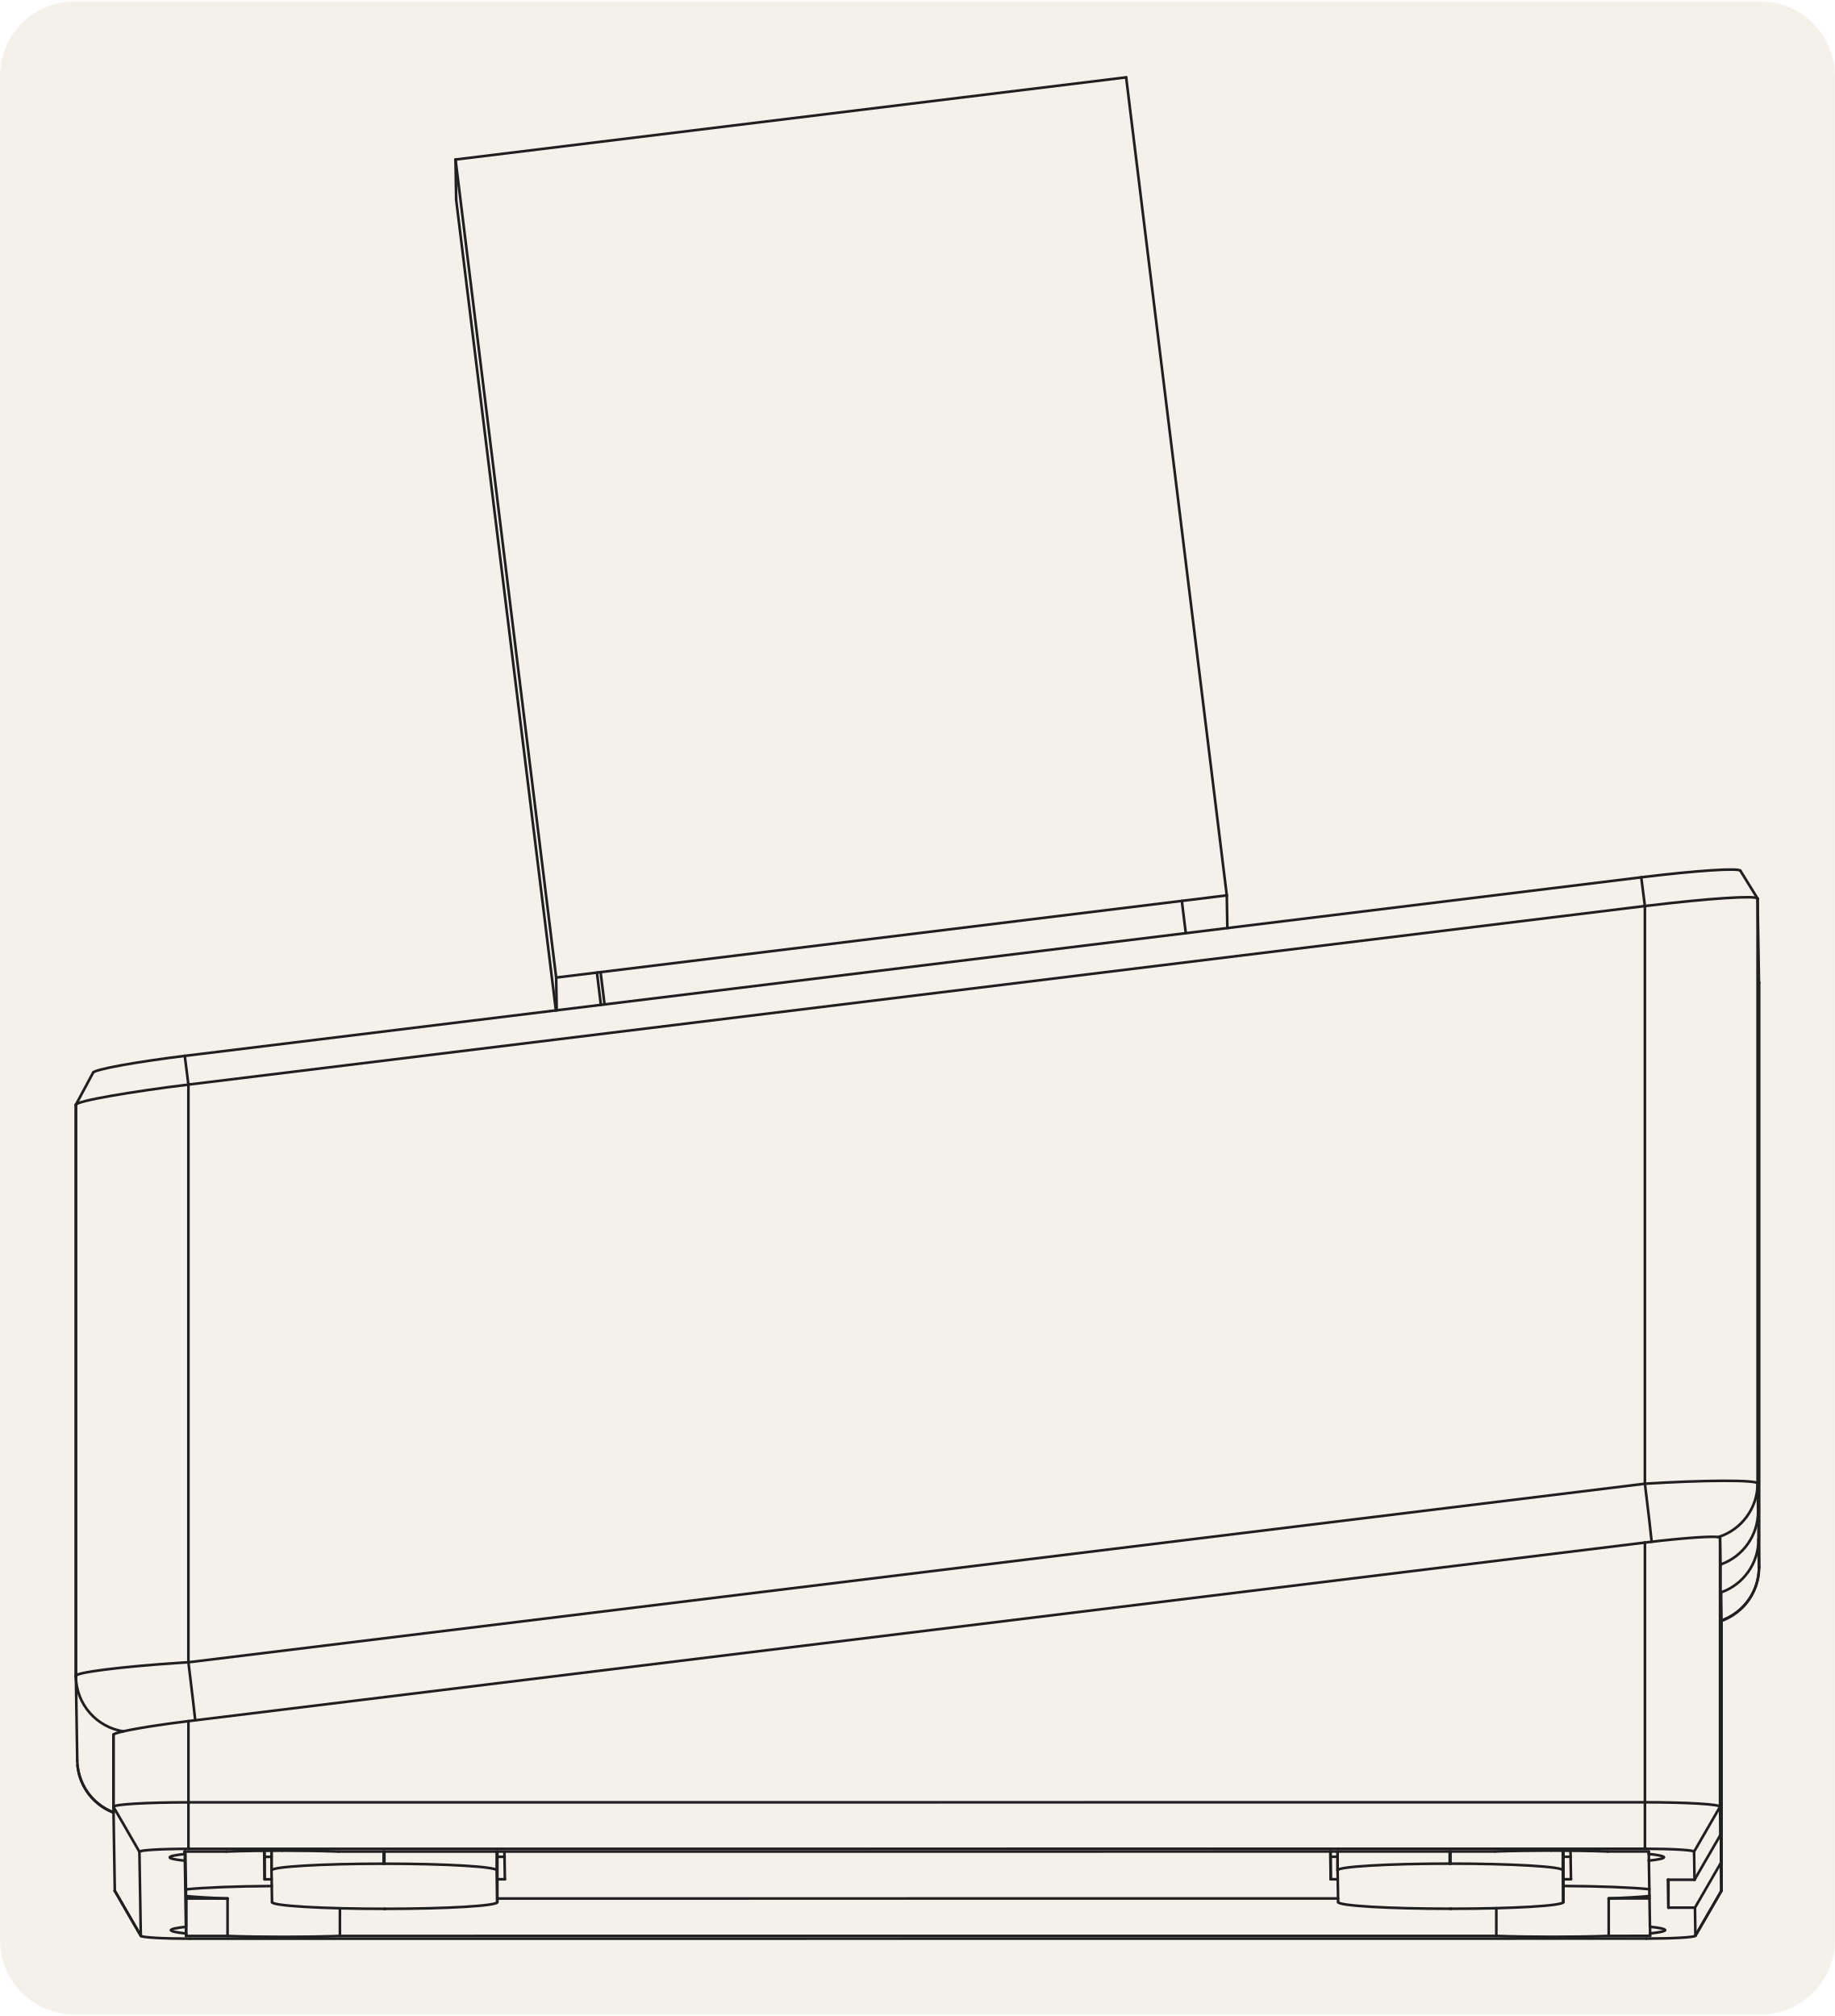
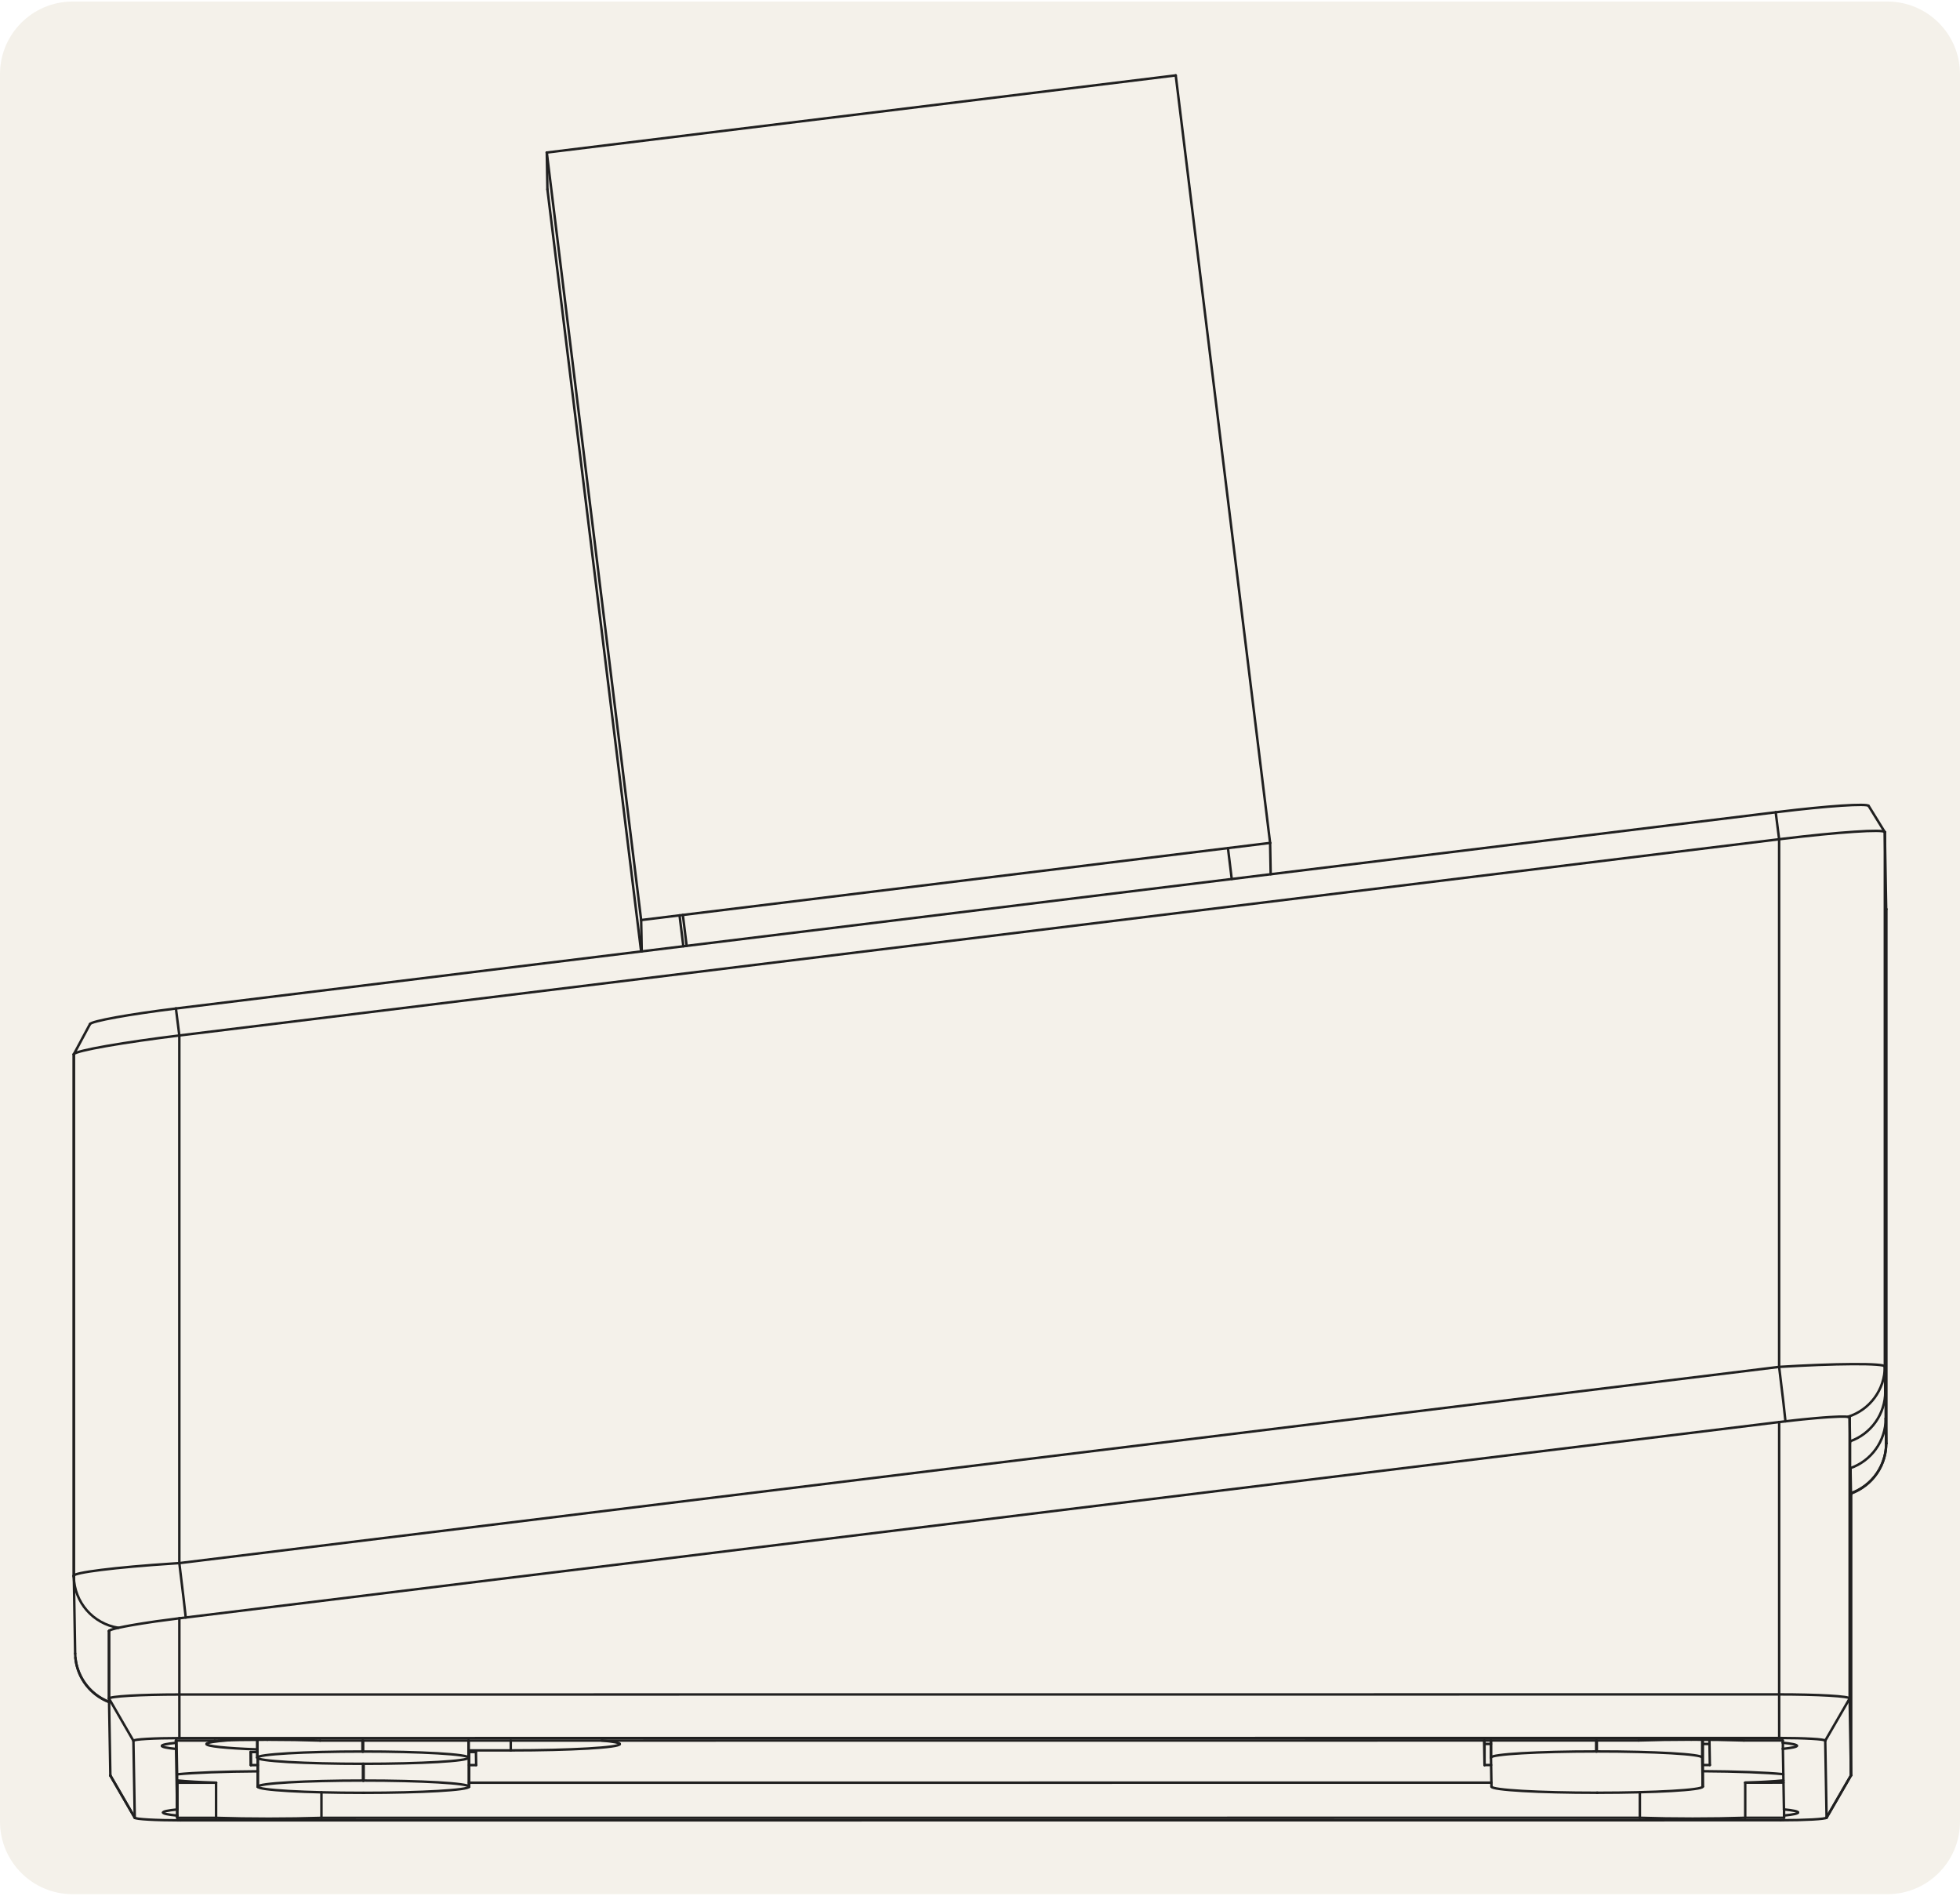
- <svg xmlns="http://www.w3.org/2000/svg" width="293px" height="322px" viewBox="-24.148 -31.569 48.88 53.64" version="1.1">
-   <rect x="-24.148" y="-31.569" width="48.88" height="53.64" rx="1.987" fill="#f4f1ea" />
+ <svg xmlns="http://www.w3.org/2000/svg" width="334px" height="323px" viewBox="-27.536 -32.064 55.676 53.754" version="1.1">
+   <rect x="-27.536" y="-32.064" width="55.676" height="53.754" rx="2.062" fill="#f4f1ea" />
  <g transform="scale(1,-1)" stroke-linecap="round">
    <g fill="none" stroke="rgb(32,32,32)" stroke-width="0.07" id="visible">
-       <path d="M -19.129,2.708 C -19.88,2.616 -20.628,2.507 -21.189,2.408 C -21.752,2.31 -22.103,2.223 -22.125,2.174" />
-       <path d="M -22.125,2.174 L -22.126,2.167" />
-       <path d="M -22.126,2.167 L -22.126,2.167" />
-       <path d="M -19.226,3.473 C -19.854,3.396 -20.473,3.304 -20.922,3.222 C -21.374,3.139 -21.647,3.068 -21.667,3.028" />
-       <path d="M 22.214,8.408 C 22.194,8.444 21.911,8.448 21.44,8.417 C 20.973,8.387 20.325,8.323 19.67,8.243 C 19.639,8.239 19.607,8.235 19.574,8.231" />
-       <line x1="19.574" y1="8.231" x2="-19.226" y2="3.473" />
-       <line x1="19.671" y1="7.466" x2="-19.129" y2="2.708" />
-       <path d="M 22.71,5.423 L 22.71,5.423" />
-       <path d="M 22.71,5.423 L 22.71,5.423" />
-       <path d="M 21.686,-10.828 A 1.5,1.497 0.936 0,1 22.698,-9.412" />
-       <line x1="22.686" y1="-7.693" x2="22.698" y2="-7.693" />
-       <line x1="22.698" y1="-7.693" x2="22.698" y2="-9.412" />
-       <line x1="22.686" y1="-6.949" x2="22.686" y2="-8.668" />
-       <path d="M 21.685,-10.08 A 1.5,1.497 0.936 0,1 22.686,-8.668" />
-       <line x1="22.71" y1="5.423" x2="22.673" y2="7.661" />
-       <path d="M 22.673,7.661 L 22.672,7.667" />
-       <path d="M 22.672,7.667 C 22.649,7.708 22.337,7.712 21.806,7.677 C 21.28,7.643 20.538,7.57 19.768,7.477 C 19.736,7.473 19.703,7.469 19.671,7.466" />
-       <line x1="22.698" y1="-7.693" x2="22.686" y2="-6.949" />
-       <line x1="-21.09" y1="-18.774" x2="-21.126" y2="-16.536" />
-       <path d="M -21.126,-16.536 A 2.0,0.119 0.0 0,0 -21.126,-16.536" />
-       <path d="M -21.126,-16.536 A 2.0,0.119 0.0 0,0 -19.128,-16.417" />
-       <path d="M -21.126,-14.617 L -21.126,-14.617" />
-       <path d="M -21.126,-14.617 Q -21.12,-14.609 -21.114,-14.602 Q -21.095,-14.593 -21.076,-14.584 Q -21.045,-14.574 -21.014,-14.564 Q -20.972,-14.552 -20.929,-14.541 Q -20.874,-14.528 -20.82,-14.516 Q -20.755,-14.503 -20.691,-14.489 Q -20.616,-14.475 -20.541,-14.461 Q -20.458,-14.446 -20.374,-14.431 Q -20.283,-14.416 -20.192,-14.401 Q -20.094,-14.386 -19.996,-14.371 Q -19.892,-14.356 -19.788,-14.34 Q -19.681,-14.325 -19.573,-14.31 Q -19.353,-14.281 -19.128,-14.253" />
-       <line x1="-20.397" y1="-19.972" x2="-20.434" y2="-17.734" />
-       <path d="M 21.71,-11.606 L 21.71,-11.606" />
-       <path d="M 21.71,-11.606 L 21.71,-11.607" />
-       <line x1="21.698" y1="-10.859" x2="21.71" y2="-11.606" />
-       <line x1="21.686" y1="-10.861" x2="21.698" y2="-10.859" />
-       <line x1="21.673" y1="-9.369" x2="21.686" y2="-10.115" />
-       <path d="M 19.672,-9.495 Q 19.896,-9.468 20.117,-9.443 Q 20.224,-9.432 20.332,-9.421 Q 20.436,-9.41 20.54,-9.4 Q 20.638,-9.391 20.736,-9.383 Q 20.827,-9.375 20.919,-9.368 Q 21.003,-9.362 21.086,-9.356 Q 21.161,-9.352 21.236,-9.348 Q 21.301,-9.345 21.366,-9.343 Q 21.42,-9.342 21.475,-9.341 Q 21.518,-9.342 21.561,-9.343 Q 21.592,-9.346 21.623,-9.348 Q 21.642,-9.353 21.661,-9.357 Q 21.667,-9.363 21.673,-9.369" />
-       <line x1="-19.128" y1="-14.253" x2="19.672" y2="-9.495" />
-       <path d="M -21.089,-18.778 A 2.0,0.119 0.0 0,0 -21.09,-18.774" />
-       <path d="M -20.434,-17.734 A 1.307,0.078 0.0 0,0 -19.128,-17.656" />
-       <line x1="-19.128" y1="-16.417" x2="19.672" y2="-16.415" />
-       <path d="M -19.089,-20.05 A 1.307,0.078 0.0 0,0 -20.396,-19.974" />
-       <path d="M -20.396,-19.974 A 1.307,0.078 0.0 0,0 -20.397,-19.972" />
-       <line x1="19.711" y1="-20.047" x2="-19.089" y2="-20.05" />
-       <path d="M 21.017,-19.969 A 1.307,0.078 0.0 0,0 21.016,-19.972" />
-       <path d="M 21.016,-19.972 A 1.307,0.078 0.0 0,0 19.711,-20.047" />
-       <line x1="21.005" y1="-19.223" x2="21.017" y2="-19.969" />
-       <line x1="20.298" y1="-19.223" x2="21.005" y2="-19.223" />
-       <line x1="20.298" y1="-19.223" x2="20.286" y2="-18.479" />
-       <line x1="20.286" y1="-18.479" x2="20.993" y2="-18.479" />
-       <line x1="20.981" y1="-17.732" x2="20.993" y2="-18.479" />
-       <path d="M 19.672,-17.654 A 1.307,0.078 0.0 0,0 20.981,-17.732" />
-       <line x1="-19.128" y1="-17.656" x2="19.672" y2="-17.654" />
-       <line x1="-19.19" y1="-19.978" x2="-19.191" y2="-19.912" />
-       <line x1="-19.19" y1="-19.978" x2="-18.086" y2="-19.978" />
-       <path d="M -19.191,-19.912 A 3.0,0.179 0.0 0,0 -19.592,-19.823" />
-       <path d="M -19.592,-19.823 A 3.0,0.179 0.0 0,0 -19.194,-19.734" />
-       <path d="M -15.093,-19.977 A 3.0,0.179 0.0 0,0 -18.086,-19.978" />
-       <line x1="-19.194" y1="-19.734" x2="-19.223" y2="-17.972" />
-       <line x1="-15.093" y1="-19.977" x2="15.713" y2="-19.976" />
-       <path d="M -19.223,-17.972 A 3.0,0.179 0.0 0,0 -19.624,-17.883" />
-       <path d="M -19.624,-17.883 A 3.0,0.179 0.0 0,0 -19.226,-17.794" />
-       <path d="M 18.707,-19.976 A 3.0,0.179 0.0 0,0 15.713,-19.976" />
-       <line x1="-19.226" y1="-17.794" x2="-19.227" y2="-17.728" />
-       <line x1="18.707" y1="-19.976" x2="19.81" y2="-19.975" />
-       <line x1="-19.227" y1="-17.728" x2="-18.123" y2="-17.728" />
-       <line x1="19.81" y1="-19.975" x2="19.809" y2="-19.91" />
-       <path d="M -18.123,-17.728 A 3.0,0.179 0.0 0,0 -16.627,-17.704" />
-       <path d="M 19.806,-19.732 A 3.0,0.179 0.0 0,0 20.208,-19.821" />
-       <path d="M 20.208,-19.821 A 3.0,0.179 0.0 0,0 19.809,-19.91" />
-       <path d="M -16.627,-17.704 A 3.0,0.179 0.0 0,0 -15.13,-17.728" />
-       <line x1="19.806" y1="-19.732" x2="19.777" y2="-17.97" />
-       <line x1="-15.13" y1="-17.728" x2="15.677" y2="-17.726" />
-       <path d="M 19.774,-17.792 A 3.0,0.179 0.0 0,0 20.176,-17.881" />
-       <path d="M 20.176,-17.881 A 3.0,0.179 0.0 0,0 19.777,-17.97" />
-       <path d="M 15.677,-17.726 A 3.0,0.179 0.0 0,0 17.173,-17.702" />
-       <line x1="19.774" y1="-17.792" x2="19.773" y2="-17.726" />
-       <path d="M 17.173,-17.702 A 3.0,0.179 0.0 0,0 18.67,-17.726" />
-       <line x1="18.67" y1="-17.726" x2="19.773" y2="-17.726" />
-       <path d="M 21.71,-18.772 A 2.0,0.119 0.0 0,0 21.71,-18.772" />
-       <path d="M 21.71,-18.772 A 2.0,0.119 0.0 0,0 21.709,-18.776" />
-       <line x1="21.698" y1="-18.025" x2="21.698" y2="-10.859" />
-       <line x1="21.698" y1="-18.025" x2="21.71" y2="-18.772" />
-       <line x1="20.298" y1="-19.223" x2="20.298" y2="-18.479" />
-       <line x1="21.698" y1="-18.025" x2="21.005" y2="-19.223" />
-       <line x1="21.686" y1="-17.281" x2="21.686" y2="-10.115" />
-       <line x1="21.686" y1="-17.281" x2="20.993" y2="-18.479" />
-       <line x1="21.673" y1="-16.534" x2="21.686" y2="-17.281" />
-       <path d="M 19.672,-16.415 A 2.0,0.119 0.0 0,0 21.673,-16.534" />
-       <line x1="-19.191" y1="-19.912" x2="-19.191" y2="-18.914" />
-       <line x1="-19.19" y1="-18.979" x2="-19.191" y2="-18.914" />
-       <line x1="-19.19" y1="-19.978" x2="-19.19" y2="-18.979" />
-       <line x1="-18.086" y1="-18.979" x2="-19.19" y2="-18.979" />
-       <line x1="-18.086" y1="-19.978" x2="-18.086" y2="-18.979" />
-       <path d="M -19.194,-18.736 A 3.0,0.179 0.0 0,0 -16.908,-18.647" />
-       <line x1="-19.194" y1="-19.734" x2="-19.194" y2="-18.736" />
-       <path d="M -18.086,-18.979 A 3.0,0.179 0.0 0,0 -19.191,-18.914" />
-       <line x1="-15.093" y1="-19.977" x2="-15.093" y2="-19.24" />
-       <line x1="-19.223" y1="-17.972" x2="-19.223" y2="-17.728" />
-       <line x1="-19.194" y1="-18.736" x2="-19.21" y2="-17.728" />
-       <line x1="11.497" y1="-18.978" x2="-10.901" y2="-18.979" />
-       <line x1="15.713" y1="-19.976" x2="15.713" y2="-19.237" />
-       <line x1="-19.226" y1="-17.794" x2="-19.226" y2="-17.728" />
-       <line x1="18.707" y1="-19.976" x2="18.707" y2="-18.977" />
-       <path d="M 19.793,-18.913 A 3.0,0.179 0.0 0,0 18.707,-18.977" />
-       <line x1="19.809" y1="-19.91" x2="19.809" y2="-19.732" />
-       <path d="M 17.499,-18.645 A 3.0,0.179 0.0 0,0 19.79,-18.732" />
-       <line x1="19.794" y1="-18.977" x2="18.707" y2="-18.977" />
-       <line x1="19.777" y1="-17.97" x2="19.777" y2="-17.792" />
-       <line x1="-17.098" y1="-18.468" x2="-16.911" y2="-18.468" />
-       <line x1="-10.901" y1="-18.467" x2="-10.698" y2="-18.467" />
-       <line x1="-10.698" y1="-18.467" x2="-10.71" y2="-17.728" />
-       <line x1="-17.098" y1="-18.468" x2="-17.111" y2="-17.707" />
-       <line x1="17.702" y1="-18.466" x2="17.689" y2="-17.705" />
-       <line x1="11.302" y1="-18.466" x2="11.29" y2="-17.726" />
-       <line x1="11.302" y1="-18.466" x2="11.489" y2="-18.466" />
-       <line x1="17.499" y1="-18.466" x2="17.702" y2="-18.466" />
-       <line x1="-17.098" y1="-18.468" x2="-17.098" y2="-17.869" />
-       <line x1="-17.098" y1="-17.869" x2="-16.915" y2="-17.869" />
-       <line x1="-10.901" y1="-17.868" x2="-10.708" y2="-17.868" />
-       <line x1="-17.098" y1="-17.869" x2="-17.101" y2="-17.706" />
-       <line x1="11.302" y1="-17.867" x2="11.299" y2="-17.726" />
-       <line x1="11.302" y1="-18.466" x2="11.302" y2="-17.867" />
-       <line x1="11.302" y1="-17.867" x2="11.485" y2="-17.867" />
-       <line x1="17.499" y1="-17.867" x2="17.692" y2="-17.867" />
-       <line x1="-13.908" y1="-19.254" x2="-13.888" y2="-19.254" />
-       <path d="M -13.908,-19.254 A 2.99,0.178 0.0 0,0 -16.901,-19.076" />
-       <path d="M -13.888,-19.254 A 2.99,0.178 180.0 0,1 -10.901,-19.076" />
-       <path d="M -10.901,-19.076 A 2.99,0.178 180.0 0,1 -10.901,-19.076" />
-       <line x1="-16.901" y1="-19.076" x2="-16.915" y2="-18.23" />
-       <line x1="-10.901" y1="-19.076" x2="-10.915" y2="-18.23" />
-       <path d="M -13.928,-18.052 A 2.99,0.178 180.0 0,1 -16.915,-18.23" />
-       <path d="M -16.915,-18.23 A 2.99,0.178 180.0 0,1 -16.915,-18.23" />
-       <path d="M -13.908,-18.052 A 2.99,0.178 0.0 0,0 -10.915,-18.23" />
-       <line x1="-13.928" y1="-18.052" x2="-13.908" y2="-18.052" />
-       <line x1="14.492" y1="-19.252" x2="14.512" y2="-19.252" />
-       <path d="M 14.492,-19.252 A 2.99,0.178 0.0 0,0 11.499,-19.075" />
-       <path d="M 14.512,-19.252 A 2.99,0.178 180.0 0,1 17.499,-19.074" />
-       <path d="M 17.499,-19.074 A 2.99,0.178 180.0 0,1 17.499,-19.074" />
-       <line x1="11.499" y1="-19.075" x2="11.485" y2="-18.228" />
-       <line x1="17.499" y1="-19.074" x2="17.485" y2="-18.228" />
-       <path d="M 14.472,-18.05 A 2.99,0.178 180.0 0,1 11.485,-18.228" />
-       <path d="M 11.485,-18.228 A 2.99,0.178 180.0 0,1 11.485,-18.228" />
-       <path d="M 14.492,-18.05 A 2.99,0.178 0.0 0,0 17.485,-18.228" />
-       <line x1="14.472" y1="-18.05" x2="14.492" y2="-18.05" />
-       <line x1="-8.141" y1="4.832" x2="-8.246" y2="5.693" />
-       <line x1="-8.043" y1="4.844" x2="-8.149" y2="5.705" />
-       <line x1="7.441" y1="6.743" x2="7.335" y2="7.603" />
-       <line x1="-9.339" y1="4.685" x2="-11.996" y2="26.285" />
-       <line x1="-9.332" y1="5.56" x2="-12.013" y2="27.357" />
-       <line x1="-12.013" y1="27.357" x2="5.852" y2="29.547" />
-       <line x1="8.533" y1="7.75" x2="5.852" y2="29.547" />
-       <line x1="-9.332" y1="5.56" x2="8.533" y2="7.75" />
-       <line x1="-9.318" y1="4.688" x2="-9.332" y2="5.56" />
-       <line x1="-11.996" y1="26.285" x2="-12.013" y2="27.357" />
-       <line x1="8.548" y1="6.879" x2="8.533" y2="7.75" />
-       <line x1="-22.126" y1="-13.047" x2="-22.126" y2="2.167" />
-       <path d="M -22.126,-13.047 A 1.5,1.497 0.936 0,1 -22.126,-13.072" />
-       <path d="M -22.126,-13.072 A 1.5,1.497 0.936 0,1 -20.864,-14.526" />
-       <path d="M -22.09,-15.309 A 1.5,1.497 0.936 0,1 -21.124,-16.684" />
-       <path d="M -19.129,-12.685 C -19.191,-12.688 -19.252,-12.692 -19.314,-12.696 C -20.106,-12.747 -20.845,-12.815 -21.347,-12.879 C -21.854,-12.943 -22.128,-13.004 -22.126,-13.047" />
-       <path d="M -22.126,-13.047 L -22.126,-13.047" />
-       <line x1="-19.129" y1="-12.685" x2="-19.129" y2="2.708" />
-       <path d="M -19.129,-12.685 A 1.5,0.009 -83.009 0,0 -18.947,-14.23" />
-       <line x1="-19.226" y1="3.473" x2="-19.129" y2="2.708" />
-       <line x1="19.671" y1="-7.927" x2="19.671" y2="7.466" />
-       <line x1="19.671" y1="-7.927" x2="-19.129" y2="-12.685" />
-       <line x1="22.71" y1="-10.159" x2="22.71" y2="5.423" />
-       <path d="M 22.71,-10.159 L 22.71,-10.159" />
-       <path d="M 22.71,-10.159 L 22.71,-10.159" />
-       <path d="M 19.671,-7.927 C 19.709,-8.24 19.754,-8.611 19.789,-8.907 C 19.824,-9.207 19.846,-9.408 19.851,-9.473" />
-       <path d="M 22.71,-10.159 C 22.712,-10.437 22.627,-10.749 22.444,-11.01 C 22.264,-11.273 21.992,-11.473 21.709,-11.571" />
-       <line x1="22.71" y1="-10.159" x2="22.698" y2="-9.412" />
-       <line x1="22.686" y1="-8.668" x2="22.673" y2="-7.921" />
-       <path d="M 22.673,-7.921 A 1.5,1.497 -179.064 0,0 21.626,-9.349" />
-       <path d="M 22.673,-7.921 C 22.679,-7.873 22.332,-7.847 21.757,-7.849 C 21.184,-7.851 20.426,-7.88 19.671,-7.927" />
-       <path d="M 19.574,8.231 L 19.671,7.466" />
-       <line x1="22.673" y1="-7.921" x2="22.673" y2="7.661" />
-       <line x1="-21.126" y1="-16.536" x2="-21.126" y2="-14.617" />
-       <line x1="-19.128" y1="-16.417" x2="-19.128" y2="-14.253" />
-       <line x1="-20.397" y1="-19.972" x2="-21.09" y2="-18.774" />
-       <line x1="-20.434" y1="-17.734" x2="-21.126" y2="-16.536" />
-       <line x1="-19.128" y1="-17.656" x2="-19.128" y2="-16.417" />
-       <line x1="19.672" y1="-16.415" x2="19.672" y2="-9.495" />
-       <line x1="21.71" y1="-18.772" x2="21.71" y2="-11.606" />
-       <line x1="21.673" y1="-16.534" x2="21.673" y2="-9.369" />
-       <line x1="19.672" y1="-17.654" x2="19.672" y2="-16.415" />
-       <line x1="21.017" y1="-19.969" x2="21.71" y2="-18.772" />
-       <line x1="20.981" y1="-17.732" x2="21.673" y2="-16.534" />
-       <line x1="-10.901" y1="-19.076" x2="-10.901" y2="-17.728" />
-       <line x1="-16.915" y1="-18.23" x2="-16.915" y2="-17.705" />
-       <line x1="-10.915" y1="-18.23" x2="-10.915" y2="-17.728" />
-       <line x1="-13.928" y1="-18.052" x2="-13.928" y2="-17.728" />
-       <line x1="-13.908" y1="-18.052" x2="-13.908" y2="-17.728" />
-       <line x1="17.499" y1="-19.074" x2="17.499" y2="-17.703" />
-       <line x1="11.485" y1="-18.228" x2="11.485" y2="-17.726" />
-       <line x1="17.485" y1="-18.228" x2="17.485" y2="-17.703" />
-       <line x1="14.472" y1="-18.05" x2="14.472" y2="-17.726" />
-       <line x1="14.492" y1="-18.05" x2="14.492" y2="-17.726" />
-       <line x1="-22.126" y1="-13.072" x2="-22.09" y2="-15.309" />
-       <line x1="-22.126" y1="-13.047" x2="-22.126" y2="2.167" />
-       <path d="M -22.083,-15.428 C -22.061,-15.666 -21.976,-15.918 -21.826,-16.136 C -21.677,-16.355 -21.462,-16.537 -21.224,-16.648 C -21.191,-16.663 -21.157,-16.677 -21.124,-16.692" />
-       <path d="M -22.126,-13.047 L -22.126,-13.058 L -22.126,-13.07 L -22.126,-13.072" />
-       <path d="M -21.667,3.028 L -22.125,2.174" />
-       <line x1="22.71" y1="-10.159" x2="22.71" y2="5.423" />
-       <path d="M 21.71,-11.584 C 21.776,-11.559 21.844,-11.528 21.912,-11.491 C 22.098,-11.391 22.271,-11.245 22.403,-11.071 C 22.602,-10.811 22.704,-10.489 22.71,-10.195" />
-       <path d="M 22.71,-10.166 L 22.71,-10.159" />
-       <path d="M 22.214,8.408 L 22.672,7.667" />
-       <line x1="-21.126" y1="-16.536" x2="-21.126" y2="-14.617" />
-       <line x1="-20.396" y1="-19.974" x2="-21.089" y2="-18.778" />
-       <line x1="21.71" y1="-18.772" x2="21.71" y2="-11.606" />
-       <line x1="21.016" y1="-19.972" x2="21.709" y2="-18.776" />
-       <line x1="-10.901" y1="-19.076" x2="-10.901" y2="-17.728" />
-       <line x1="-16.915" y1="-18.23" x2="-16.915" y2="-17.705" />
-       <line x1="17.499" y1="-19.074" x2="17.499" y2="-17.703" />
-       <line x1="11.485" y1="-18.228" x2="11.485" y2="-17.726" />
+       <path d="M -22.442,2.699 C -23.193,2.607 -23.942,2.499 -24.502,2.401 C -25.066,2.303 -25.416,2.217 -25.437,2.169" />
+       <path d="M -25.437,2.169 L -25.439,2.163" />
+       <path d="M -25.439,2.163 L -25.439,2.163" />
+       <path d="M -22.539,3.465 C -23.167,3.388 -23.786,3.297 -24.236,3.215 C -24.688,3.133 -24.961,3.063 -24.979,3.023" />
+       <path d="M 25.545,9.219 C 25.526,9.255 25.243,9.257 24.772,9.226 C 24.305,9.195 23.657,9.131 23.001,9.05 C 22.97,9.046 22.938,9.042 22.905,9.038" />
+       <line x1="22.905" y1="9.038" x2="-22.539" y2="3.465" />
+       <line x1="23.002" y1="8.272" x2="-22.442" y2="2.699" />
+       <path d="M 26.043,6.288 L 26.043,6.288" />
+       <path d="M 26.043,6.288 L 26.043,6.288" />
+       <path d="M 25.017,-9.593 A 1.5,1.497 0.992 0,1 26.03,-8.177" />
+       <line x1="26.017" y1="-7.272" x2="26.03" y2="-7.272" />
+       <line x1="26.03" y1="-7.272" x2="26.03" y2="-8.177" />
+       <line x1="26.017" y1="-6.511" x2="26.017" y2="-7.416" />
+       <path d="M 25.017,-8.828 A 1.5,1.497 0.992 0,1 26.017,-7.416" />
+       <line x1="26.043" y1="6.288" x2="26.005" y2="8.472" />
+       <path d="M 26.005,8.472 L 26.003,8.477" />
+       <path d="M 26.003,8.477 C 25.981,8.518 25.669,8.521 25.138,8.485 C 24.612,8.451 23.869,8.377 23.099,8.284 C 23.067,8.28 23.034,8.276 23.002,8.272" />
+       <line x1="26.03" y1="-7.272" x2="26.017" y2="-6.511" />
+       <line x1="-24.401" y1="-18.319" x2="-24.439" y2="-16.135" />
+       <path d="M -24.439,-16.135 A 2.0,0.116 -3.8890788314880644e-19 0,0 -24.439,-16.135" />
+       <path d="M -24.439,-16.135 A 2.0,0.116 -3.8890788314880644e-19 0,0 -22.441,-16.019" />
+       <path d="M -24.439,-14.215 L -24.439,-14.215" />
+       <path d="M -24.439,-14.215 C -24.435,-14.21 -24.431,-14.205 -24.427,-14.201 C -24.414,-14.195 -24.402,-14.189 -24.389,-14.183 C -24.368,-14.176 -24.348,-14.17 -24.327,-14.163 C -24.298,-14.155 -24.27,-14.148 -24.241,-14.14 C -24.205,-14.132 -24.169,-14.124 -24.133,-14.116 C -24.09,-14.107 -24.047,-14.098 -24.003,-14.089 C -23.954,-14.08 -23.904,-14.071 -23.854,-14.061 C -23.798,-14.051 -23.743,-14.042 -23.687,-14.032 C -23.626,-14.022 -23.565,-14.012 -23.504,-14.002 C -23.439,-13.992 -23.374,-13.982 -23.308,-13.972 C -23.239,-13.962 -23.17,-13.951 -23.101,-13.941 C -22.888,-13.911 -22.666,-13.882 -22.441,-13.854" />
+       <line x1="-23.708" y1="-19.517" x2="-23.746" y2="-17.333" />
+       <path d="M 25.043,-10.336 L 25.043,-10.336" />
+       <path d="M 25.043,-10.336 L 25.043,-10.336" />
+       <line x1="25.03" y1="-9.624" x2="25.043" y2="-10.336" />
+       <line x1="25.017" y1="-9.626" x2="25.03" y2="-9.624" />
+       <line x1="25.005" y1="-8.152" x2="25.017" y2="-8.863" />
+       <path d="M 23.003,-8.281 Q 23.228,-8.254 23.448,-8.229 Q 23.556,-8.218 23.663,-8.206 Q 23.767,-8.196 23.871,-8.186 Q 23.969,-8.177 24.067,-8.168 Q 24.159,-8.161 24.25,-8.153 Q 24.334,-8.147 24.418,-8.141 Q 24.492,-8.137 24.567,-8.133 Q 24.632,-8.13 24.697,-8.127 Q 24.752,-8.127 24.806,-8.126 Q 24.849,-8.126 24.892,-8.127 Q 24.923,-8.13 24.954,-8.132 Q 24.973,-8.136 24.992,-8.14 Q 24.998,-8.146 25.005,-8.152" />
+       <line x1="-22.441" y1="-13.854" x2="23.003" y2="-8.281" />
+       <path d="M -24.4,-18.323 A 2.0,0.116 -3.8890788314880644e-19 0,0 -24.401,-18.319" />
+       <path d="M -23.746,-17.333 A 1.307,0.076 -3.8890788314880644e-19 0,0 -22.44,-17.257" />
+       <line x1="-22.441" y1="-16.019" x2="23.003" y2="-16.016" />
+       <path d="M -22.4,-19.593 A 1.307,0.076 -3.8890788314880644e-19 0,0 -23.708,-19.519" />
+       <path d="M -23.708,-19.519 A 1.307,0.076 -3.8890788314880644e-19 0,0 -23.708,-19.517" />
+       <line x1="23.044" y1="-19.59" x2="-22.4" y2="-19.593" />
+       <line x1="-22.44" y1="-17.257" x2="23.004" y2="-17.254" />
+       <path d="M 24.35,-19.514 A 1.307,0.076 -3.8890788314880644e-19 0,0 24.349,-19.517" />
+       <path d="M 24.349,-19.517 A 1.307,0.076 -3.8890788314880644e-19 0,0 23.044,-19.59" />
+       <path d="M 23.004,-17.254 A 1.307,0.076 -3.8890788314880644e-19 0,0 24.312,-17.33" />
+       <line x1="24.312" y1="-17.33" x2="24.35" y2="-19.514" />
+       <line x1="-22.501" y1="-19.522" x2="-22.502" y2="-19.458" />
+       <path d="M -22.502,-19.458 A 3.0,0.174 -3.8890788314880644e-19 0,0 -22.904,-19.371" />
+       <path d="M -22.904,-19.371 A 3.0,0.174 -3.8890788314880644e-19 0,0 -22.505,-19.284" />
+       <line x1="-22.505" y1="-19.284" x2="-22.535" y2="-17.565" />
+       <path d="M -22.535,-17.565 A 3.0,0.174 -3.8890788314880644e-19 0,0 -22.937,-17.478" />
+       <path d="M -22.937,-17.478 A 3.0,0.174 -3.8890788314880644e-19 0,0 -22.538,-17.391" />
+       <line x1="-22.538" y1="-17.391" x2="-22.539" y2="-17.327" />
+       <line x1="-22.539" y1="-17.327" x2="-21.436" y2="-17.327" />
+       <path d="M -21.436,-17.327 A 3.0,0.174 -3.8890788314880644e-19 0,0 -19.94,-17.303" />
+       <path d="M -19.94,-17.303 A 3.0,0.174 -3.8890788314880644e-19 0,0 -18.443,-17.327" />
+       <line x1="-18.443" y1="-17.327" x2="19.008" y2="-17.324" />
+       <path d="M 19.008,-17.324 A 3.0,0.174 -3.8890788314880644e-19 0,0 20.504,-17.301" />
+       <path d="M 20.504,-17.301 A 3.0,0.174 -3.8890788314880644e-19 0,0 22.001,-17.324" />
+       <line x1="22.001" y1="-17.324" x2="23.105" y2="-17.324" />
+       <line x1="23.106" y1="-17.388" x2="23.105" y2="-17.324" />
+       <path d="M 23.106,-17.388 A 3.0,0.174 -3.8890788314880644e-19 0,0 23.507,-17.475" />
+       <path d="M 23.507,-17.475 A 3.0,0.174 -3.8890788314880644e-19 0,0 23.109,-17.562" />
+       <line x1="23.139" y1="-19.282" x2="23.109" y2="-17.562" />
+       <path d="M 23.139,-19.282 A 3.0,0.174 -3.8890788314880644e-19 0,0 23.54,-19.369" />
+       <path d="M 23.54,-19.369 A 3.0,0.174 -3.8890788314880644e-19 0,0 23.142,-19.456" />
+       <line x1="23.143" y1="-19.52" x2="23.142" y2="-19.456" />
+       <line x1="22.039" y1="-19.52" x2="23.143" y2="-19.52" />
+       <path d="M 22.039,-19.52 A 3.0,0.174 -3.8890788314880644e-19 0,0 19.046,-19.52" />
+       <line x1="-18.405" y1="-19.522" x2="19.046" y2="-19.52" />
+       <path d="M -18.405,-19.522 A 3.0,0.174 -3.8890788314880644e-19 0,0 -21.398,-19.522" />
+       <line x1="-22.501" y1="-19.522" x2="-21.398" y2="-19.522" />
+       <path d="M 25.043,-18.316 A 2.0,0.116 -3.8890788314880644e-19 0,0 25.043,-18.316" />
+       <path d="M 25.043,-18.316 A 2.0,0.116 -3.8890788314880644e-19 0,0 25.042,-18.32" />
+       <line x1="25.03" y1="-16.356" x2="25.03" y2="-9.624" />
+       <line x1="25.017" y1="-15.596" x2="25.03" y2="-16.356" />
+       <line x1="25.017" y1="-15.596" x2="25.017" y2="-8.863" />
+       <line x1="25.005" y1="-16.132" x2="25.043" y2="-18.316" />
+       <path d="M 23.003,-16.016 A 2.0,0.116 -3.8890788314880644e-19 0,0 25.005,-16.132" />
+       <line x1="-22.502" y1="-19.458" x2="-22.502" y2="-18.46" />
+       <line x1="-22.501" y1="-18.524" x2="-22.502" y2="-18.46" />
+       <line x1="-22.501" y1="-19.522" x2="-22.501" y2="-18.524" />
+       <path d="M -22.505,-18.286 A 3.0,0.174 -3.8890788314880644e-19 0,0 -20.213,-18.2" />
+       <line x1="-22.505" y1="-19.284" x2="-22.505" y2="-18.286" />
+       <path d="M -21.398,-18.524 A 3.0,0.174 -3.8890788314880644e-19 0,0 -22.502,-18.46" />
+       <line x1="-21.398" y1="-19.522" x2="-21.398" y2="-18.524" />
+       <line x1="-18.405" y1="-19.522" x2="-18.405" y2="-18.797" />
+       <line x1="-22.535" y1="-17.565" x2="-22.535" y2="-17.327" />
+       <line x1="-22.505" y1="-18.286" x2="-22.522" y2="-17.327" />
+       <line x1="-22.538" y1="-17.391" x2="-22.538" y2="-17.327" />
+       <line x1="23.109" y1="-17.562" x2="23.109" y2="-17.389" />
+       <line x1="19.046" y1="-19.52" x2="19.046" y2="-18.795" />
+       <line x1="22.039" y1="-19.52" x2="22.039" y2="-18.522" />
+       <path d="M 23.124,-18.459 A 3.0,0.174 -3.8890788314880644e-19 0,0 22.039,-18.522" />
+       <line x1="23.142" y1="-19.456" x2="23.142" y2="-19.282" />
+       <path d="M 20.831,-18.197 A 3.0,0.174 -3.8890788314880644e-19 0,0 23.121,-18.282" />
+       <line x1="23.125" y1="-18.521" x2="22.039" y2="-18.522" />
+       <line x1="14.829" y1="-18.522" x2="-14.213" y2="-18.524" />
+       <line x1="-21.398" y1="-18.524" x2="-22.501" y2="-18.524" />
+       <line x1="-20.41" y1="-18.024" x2="-20.213" y2="-18.024" />
+       <line x1="-14.213" y1="-18.024" x2="-14.01" y2="-18.024" />
+       <line x1="-14.01" y1="-18.024" x2="-14.016" y2="-17.652" />
+       <line x1="-20.41" y1="-18.024" x2="-20.416" y2="-17.653" />
+       <line x1="-20.416" y1="-17.653" x2="-20.227" y2="-17.653" />
+       <line x1="-14.227" y1="-17.652" x2="-14.016" y2="-17.652" />
+       <path d="M -10.447,-17.326 A 3.1,0.18 -3.8890788314880644e-19 0,0 -9.93,-17.426" />
+       <path d="M -9.93,-17.426 A 3.1,0.18 -3.8890788314880644e-19 0,0 -13.027,-17.606" />
+       <line x1="-14.227" y1="-17.606" x2="-13.027" y2="-17.606" />
+       <path d="M -20.227,-17.578 A 3.1,0.18 -3.8890788314880644e-19 0,0 -21.67,-17.426" />
+       <path d="M -21.67,-17.426 A 3.1,0.18 -3.8890788314880644e-19 0,0 -21.01,-17.315" />
+       <line x1="21.034" y1="-18.022" x2="21.022" y2="-17.304" />
+       <line x1="14.634" y1="-18.022" x2="14.622" y2="-17.325" />
+       <line x1="14.634" y1="-18.022" x2="14.82" y2="-18.022" />
+       <line x1="20.831" y1="-18.022" x2="21.034" y2="-18.022" />
+       <line x1="-20.41" y1="-18.024" x2="-20.41" y2="-17.653" />
+       <line x1="-13.027" y1="-17.606" x2="-13.027" y2="-17.326" />
+       <line x1="14.634" y1="-17.423" x2="14.632" y2="-17.325" />
+       <line x1="14.634" y1="-18.022" x2="14.634" y2="-17.423" />
+       <line x1="14.634" y1="-17.423" x2="14.817" y2="-17.423" />
+       <line x1="20.831" y1="-17.423" x2="21.024" y2="-17.423" />
+       <line x1="-17.22" y1="-18.811" x2="-17.2" y2="-18.811" />
+       <path d="M -17.22,-18.811 A 2.99,0.174 -3.8890788314880644e-19 0,0 -20.213,-18.638" />
+       <path d="M -17.2,-18.811 A 2.99,0.174 180.0 0,1 -14.213,-18.638" />
+       <path d="M -14.213,-18.638 A 2.99,0.174 180.0 0,1 -14.213,-18.637" />
+       <line x1="-20.213" y1="-18.638" x2="-20.213" y2="-18.637" />
+       <line x1="-14.213" y1="-18.637" x2="-14.213" y2="-18.636" />
+       <path d="M -17.226,-18.463 A 2.99,0.174 180.0 0,1 -20.213,-18.636" />
+       <path d="M -20.213,-18.636 A 2.99,0.174 180.0 0,1 -20.213,-18.637" />
+       <path d="M -17.206,-18.463 A 2.99,0.174 -3.8890788314880644e-19 0,0 -14.213,-18.636" />
+       <line x1="-17.226" y1="-18.463" x2="-17.206" y2="-18.463" />
+       <line x1="-17.234" y1="-17.987" x2="-17.214" y2="-17.987" />
+       <path d="M -17.234,-17.987 A 2.99,0.174 -3.8890788314880644e-19 0,0 -20.227,-17.813" />
+       <path d="M -17.214,-17.987 A 2.99,0.174 180.0 0,1 -14.227,-17.813" />
+       <path d="M -14.227,-17.813 A 2.99,0.174 180.0 0,1 -14.227,-17.813" />
+       <line x1="-20.227" y1="-17.813" x2="-20.227" y2="-17.812" />
+       <line x1="-14.227" y1="-17.813" x2="-14.227" y2="-17.812" />
+       <path d="M -17.24,-17.638 A 2.99,0.174 180.0 0,1 -20.227,-17.812" />
+       <path d="M -20.227,-17.812 A 2.99,0.174 180.0 0,1 -20.227,-17.812" />
+       <path d="M -17.22,-17.638 A 2.99,0.174 -3.8890788314880644e-19 0,0 -14.227,-17.812" />
+       <line x1="-17.24" y1="-17.638" x2="-17.22" y2="-17.638" />
+       <line x1="17.824" y1="-18.809" x2="17.844" y2="-18.809" />
+       <path d="M 17.824,-18.809 A 2.99,0.174 -3.8890788314880644e-19 0,0 14.831,-18.636" />
+       <path d="M 17.844,-18.809 A 2.99,0.174 180.0 0,1 20.831,-18.636" />
+       <path d="M 20.831,-18.636 A 2.99,0.174 180.0 0,1 20.831,-18.635" />
+       <line x1="14.831" y1="-18.636" x2="14.817" y2="-17.81" />
+       <line x1="20.831" y1="-18.635" x2="20.817" y2="-17.809" />
+       <path d="M 17.804,-17.636 A 2.99,0.174 180.0 0,1 14.817,-17.81" />
+       <path d="M 14.817,-17.81 A 2.99,0.174 180.0 0,1 14.817,-17.81" />
+       <path d="M 17.824,-17.636 A 2.99,0.174 -3.8890788314880644e-19 0,0 20.817,-17.809" />
+       <line x1="17.804" y1="-17.636" x2="17.824" y2="-17.636" />
+       <line x1="-8.125" y1="5.233" x2="-8.233" y2="6.111" />
+       <line x1="-8.031" y1="5.244" x2="-8.139" y2="6.122" />
+       <line x1="7.453" y1="7.143" x2="7.345" y2="8.021" />
+       <line x1="-9.324" y1="5.086" x2="-11.986" y2="26.731" />
+       <line x1="-9.323" y1="5.977" x2="-12.004" y2="27.776" />
+       <line x1="-12.004" y1="27.776" x2="5.862" y2="29.967" />
+       <line x1="8.543" y1="8.168" x2="5.862" y2="29.967" />
+       <line x1="-9.323" y1="5.977" x2="8.543" y2="8.168" />
+       <line x1="-9.307" y1="5.088" x2="-9.323" y2="5.977" />
+       <line x1="-11.986" y1="26.731" x2="-12.004" y2="27.776" />
+       <line x1="8.559" y1="7.279" x2="8.543" y2="8.168" />
+       <line x1="-25.439" y1="-12.645" x2="-25.439" y2="2.163" />
+       <path d="M -25.439,-12.645 A 1.5,1.497 0.992 0,1 -25.439,-12.671" />
+       <path d="M -25.439,-12.671 A 1.5,1.497 0.992 0,1 -24.173,-14.124" />
+       <path d="M -25.401,-14.855 A 1.5,1.497 0.992 0,1 -24.437,-16.228" />
+       <path d="M -22.442,-12.287 C -22.503,-12.291 -22.565,-12.295 -22.626,-12.299 C -23.418,-12.35 -24.157,-12.417 -24.659,-12.48 C -25.166,-12.543 -25.441,-12.603 -25.439,-12.645" />
+       <path d="M -25.439,-12.645 L -25.439,-12.645" />
+       <line x1="-22.442" y1="-12.287" x2="-22.442" y2="2.699" />
+       <path d="M -22.442,-12.287 A 1.5,0.009 -83.008 0,0 -22.26,-13.832" />
+       <line x1="-22.539" y1="3.465" x2="-22.442" y2="2.699" />
+       <line x1="23.002" y1="-6.714" x2="23.002" y2="8.272" />
+       <line x1="23.002" y1="-6.714" x2="-22.442" y2="-12.287" />
+       <line x1="26.043" y1="-8.888" x2="26.043" y2="6.288" />
+       <path d="M 26.043,-8.888 L 26.043,-8.888" />
+       <path d="M 26.043,-8.888 L 26.043,-8.888" />
+       <path d="M 23.002,-6.714 C 23.04,-7.028 23.085,-7.399 23.12,-7.695 C 23.155,-7.994 23.177,-8.195 23.182,-8.259" />
+       <path d="M 26.043,-8.888 C 26.044,-9.166 25.959,-9.478 25.777,-9.739 C 25.597,-10.002 25.324,-10.203 25.042,-10.3" />
+       <line x1="26.043" y1="-8.888" x2="26.03" y2="-8.177" />
+       <line x1="26.017" y1="-7.416" x2="26.005" y2="-6.704" />
+       <path d="M 26.005,-6.704 A 1.5,1.497 -179.008 0,0 24.956,-8.132" />
+       <path d="M 26.005,-6.704 C 26.01,-6.657 25.664,-6.632 25.088,-6.635 C 24.515,-6.638 23.758,-6.668 23.002,-6.714" />
+       <path d="M 22.905,9.038 L 23.002,8.272" />
+       <line x1="26.005" y1="-6.704" x2="26.005" y2="8.472" />
+       <line x1="-24.439" y1="-16.135" x2="-24.439" y2="-14.215" />
+       <line x1="-22.441" y1="-16.019" x2="-22.441" y2="-13.854" />
+       <line x1="-23.708" y1="-19.517" x2="-24.401" y2="-18.319" />
+       <line x1="-23.746" y1="-17.333" x2="-24.439" y2="-16.135" />
+       <line x1="-22.44" y1="-17.257" x2="-22.441" y2="-16.019" />
+       <line x1="23.003" y1="-16.016" x2="23.003" y2="-8.281" />
+       <line x1="25.043" y1="-18.316" x2="25.043" y2="-10.336" />
+       <line x1="25.005" y1="-16.132" x2="25.005" y2="-8.152" />
+       <line x1="23.004" y1="-17.254" x2="23.003" y2="-16.016" />
+       <line x1="24.35" y1="-19.514" x2="25.043" y2="-18.316" />
+       <line x1="24.312" y1="-17.33" x2="25.005" y2="-16.132" />
+       <line x1="-14.213" y1="-18.637" x2="-14.213" y2="-17.652" />
+       <line x1="-20.213" y1="-18.636" x2="-20.213" y2="-17.83" />
+       <line x1="-14.213" y1="-18.636" x2="-14.213" y2="-17.652" />
+       <line x1="-17.226" y1="-18.463" x2="-17.226" y2="-17.987" />
+       <line x1="-17.206" y1="-18.463" x2="-17.206" y2="-17.987" />
+       <line x1="-14.227" y1="-17.813" x2="-14.227" y2="-17.326" />
+       <line x1="-20.227" y1="-17.812" x2="-20.227" y2="-17.304" />
+       <line x1="-14.227" y1="-17.812" x2="-14.227" y2="-17.326" />
+       <line x1="-17.24" y1="-17.638" x2="-17.24" y2="-17.327" />
+       <line x1="-17.22" y1="-17.638" x2="-17.22" y2="-17.327" />
+       <line x1="20.831" y1="-18.635" x2="20.831" y2="-17.302" />
+       <line x1="14.817" y1="-17.809" x2="14.817" y2="-17.325" />
+       <line x1="20.817" y1="-17.809" x2="20.817" y2="-17.302" />
+       <line x1="17.804" y1="-17.636" x2="17.804" y2="-17.325" />
+       <line x1="17.824" y1="-17.636" x2="17.824" y2="-17.325" />
+       <line x1="-25.439" y1="-12.671" x2="-25.401" y2="-14.855" />
+       <line x1="-25.439" y1="-12.645" x2="-25.439" y2="2.163" />
+       <path d="M -25.394,-14.975 C -25.372,-15.213 -25.287,-15.465 -25.136,-15.683 C -24.987,-15.901 -24.772,-16.082 -24.535,-16.193 C -24.502,-16.207 -24.47,-16.221 -24.437,-16.235" />
+       <path d="M -25.439,-12.645 Q -25.439,-12.651 -25.439,-12.656 Q -25.439,-12.67 -25.439,-12.671" />
+       <path d="M -24.979,3.023 L -25.437,2.169" />
+       <line x1="26.043" y1="-8.888" x2="26.043" y2="6.288" />
+       <path d="M 25.042,-10.313 C 25.107,-10.289 25.172,-10.259 25.238,-10.224 C 25.414,-10.129 25.58,-9.995 25.709,-9.833 C 25.924,-9.57 26.035,-9.236 26.042,-8.931" />
+       <path d="M 26.043,-8.895 L 26.043,-8.888" />
+       <path d="M 25.545,9.219 L 26.003,8.477" />
+       <line x1="-24.439" y1="-16.135" x2="-24.439" y2="-14.215" />
+       <line x1="-23.708" y1="-19.519" x2="-24.4" y2="-18.323" />
+       <line x1="25.043" y1="-18.316" x2="25.043" y2="-10.336" />
+       <line x1="24.349" y1="-19.517" x2="25.042" y2="-18.32" />
+       <line x1="-14.213" y1="-18.638" x2="-14.213" y2="-17.652" />
+       <line x1="-20.213" y1="-18.636" x2="-20.213" y2="-17.83" />
+       <line x1="-14.227" y1="-17.813" x2="-14.227" y2="-17.326" />
+       <line x1="-20.227" y1="-17.812" x2="-20.227" y2="-17.304" />
+       <line x1="20.831" y1="-18.636" x2="20.831" y2="-17.302" />
+       <line x1="14.817" y1="-17.81" x2="14.817" y2="-17.325" />
    </g>
  </g>
</svg>
